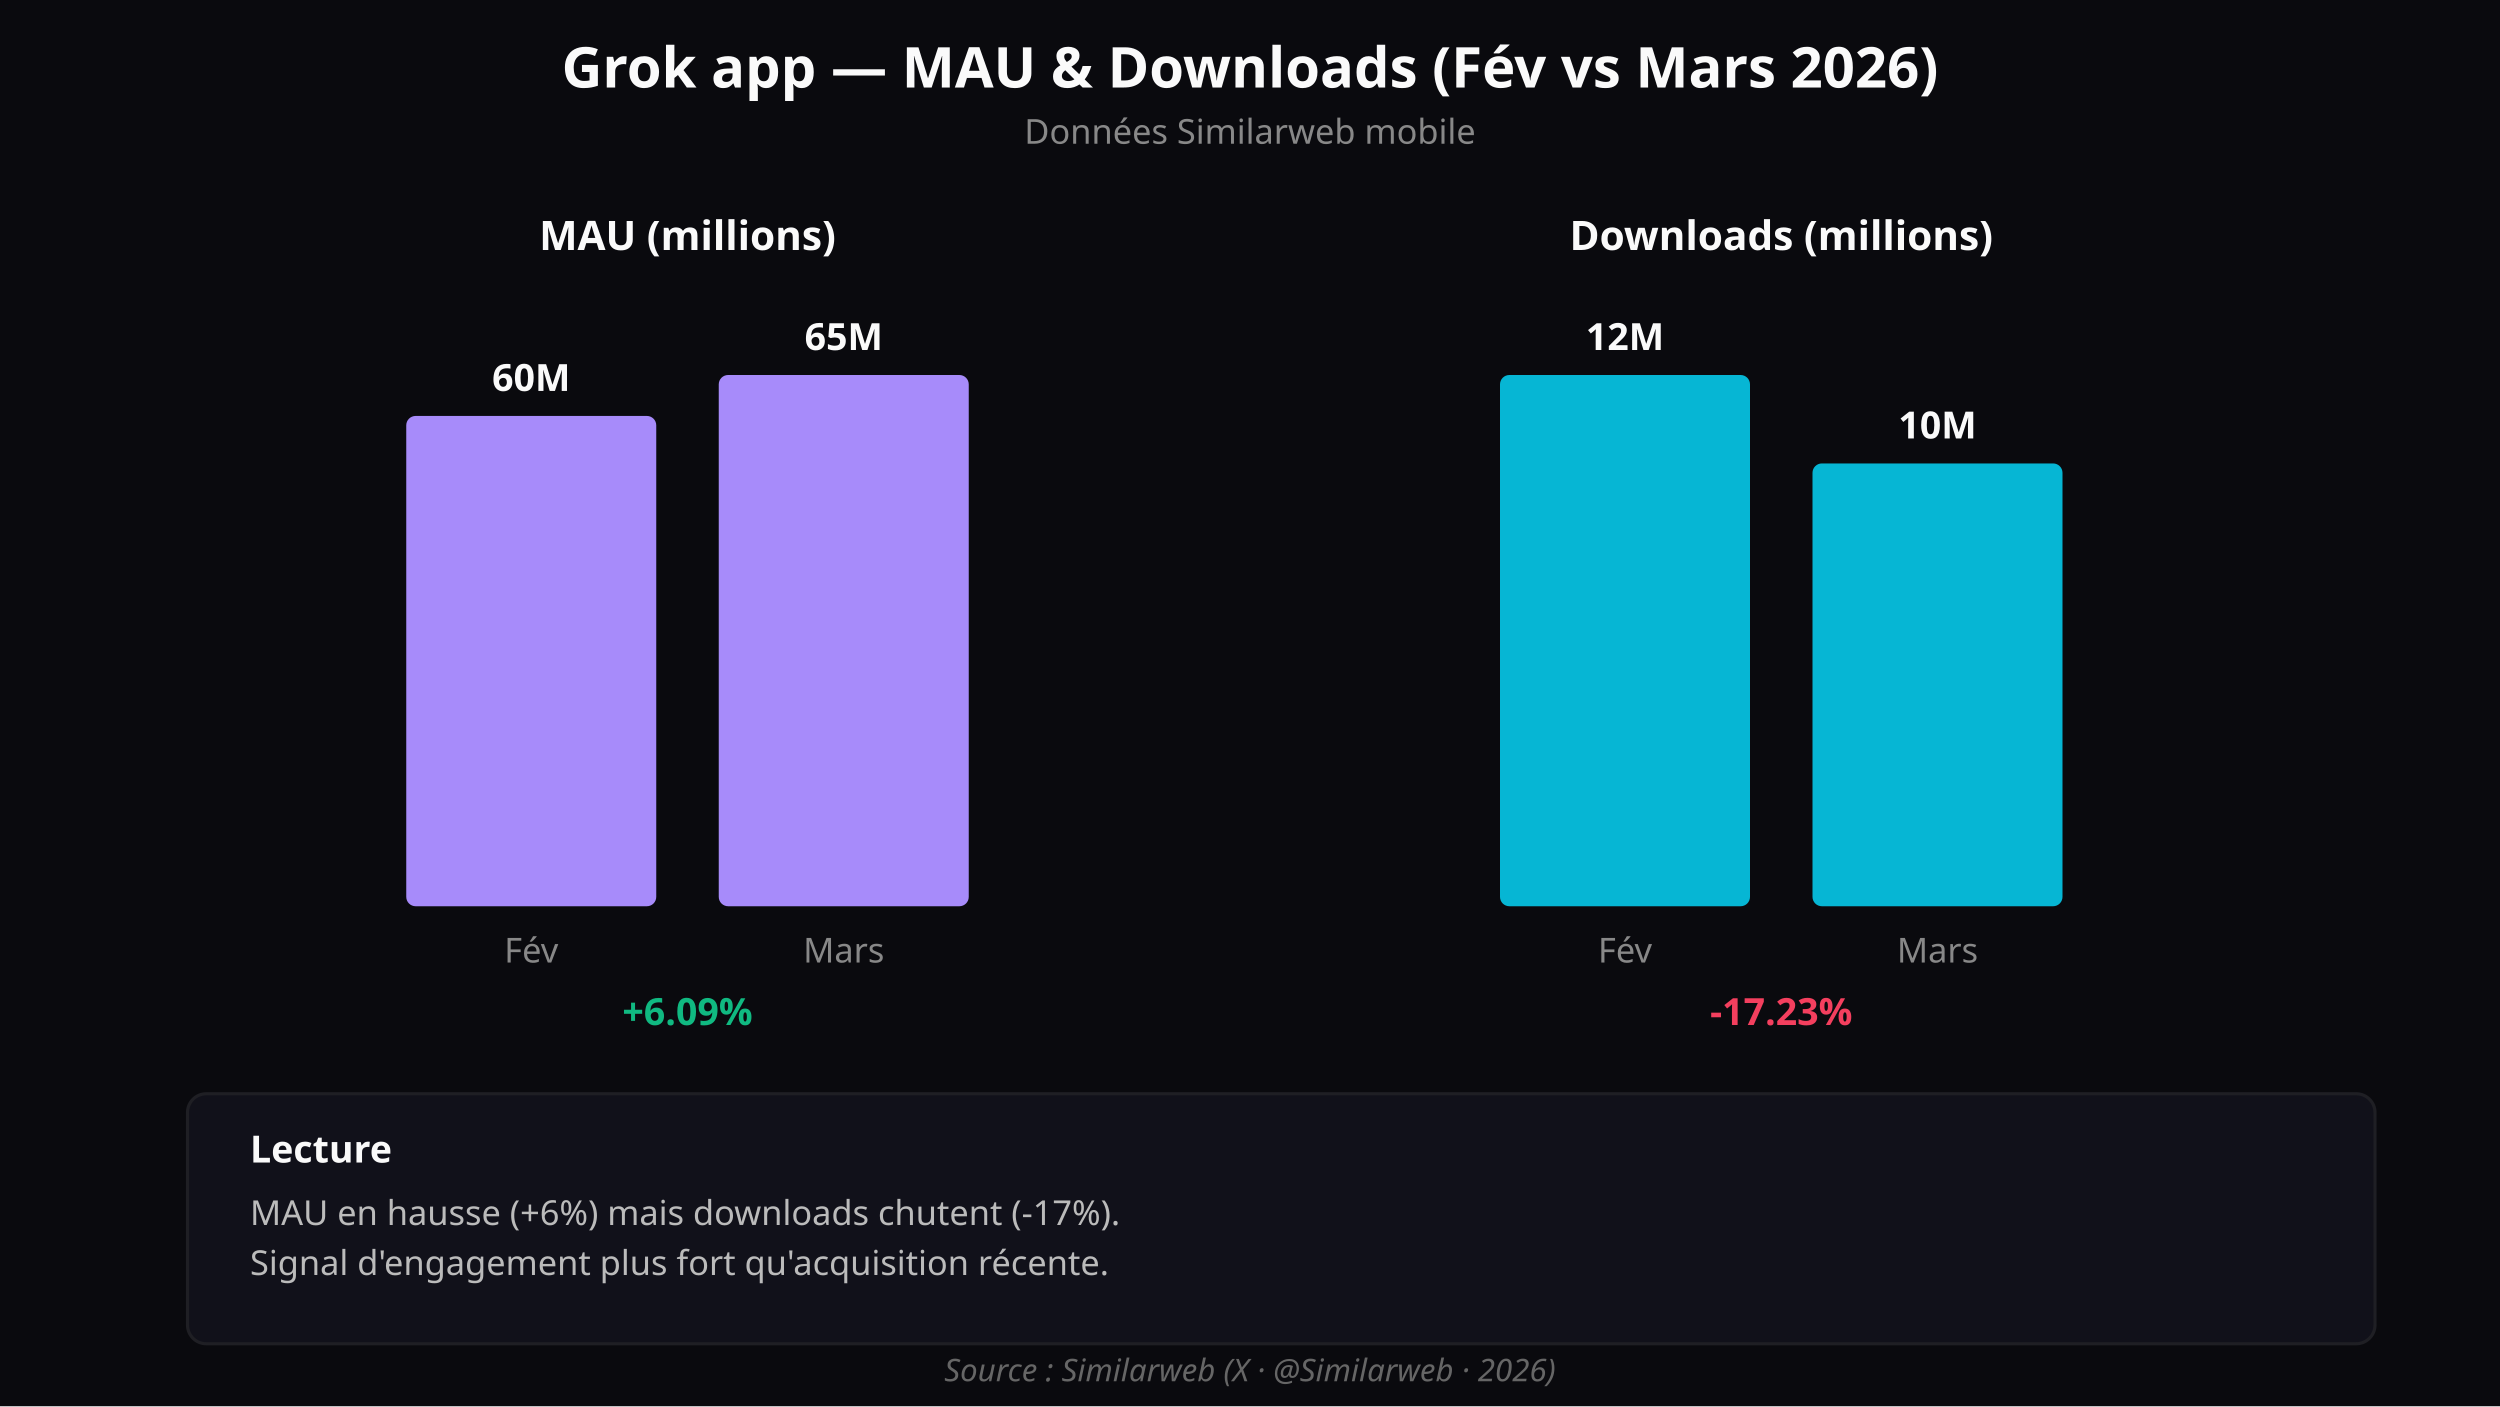
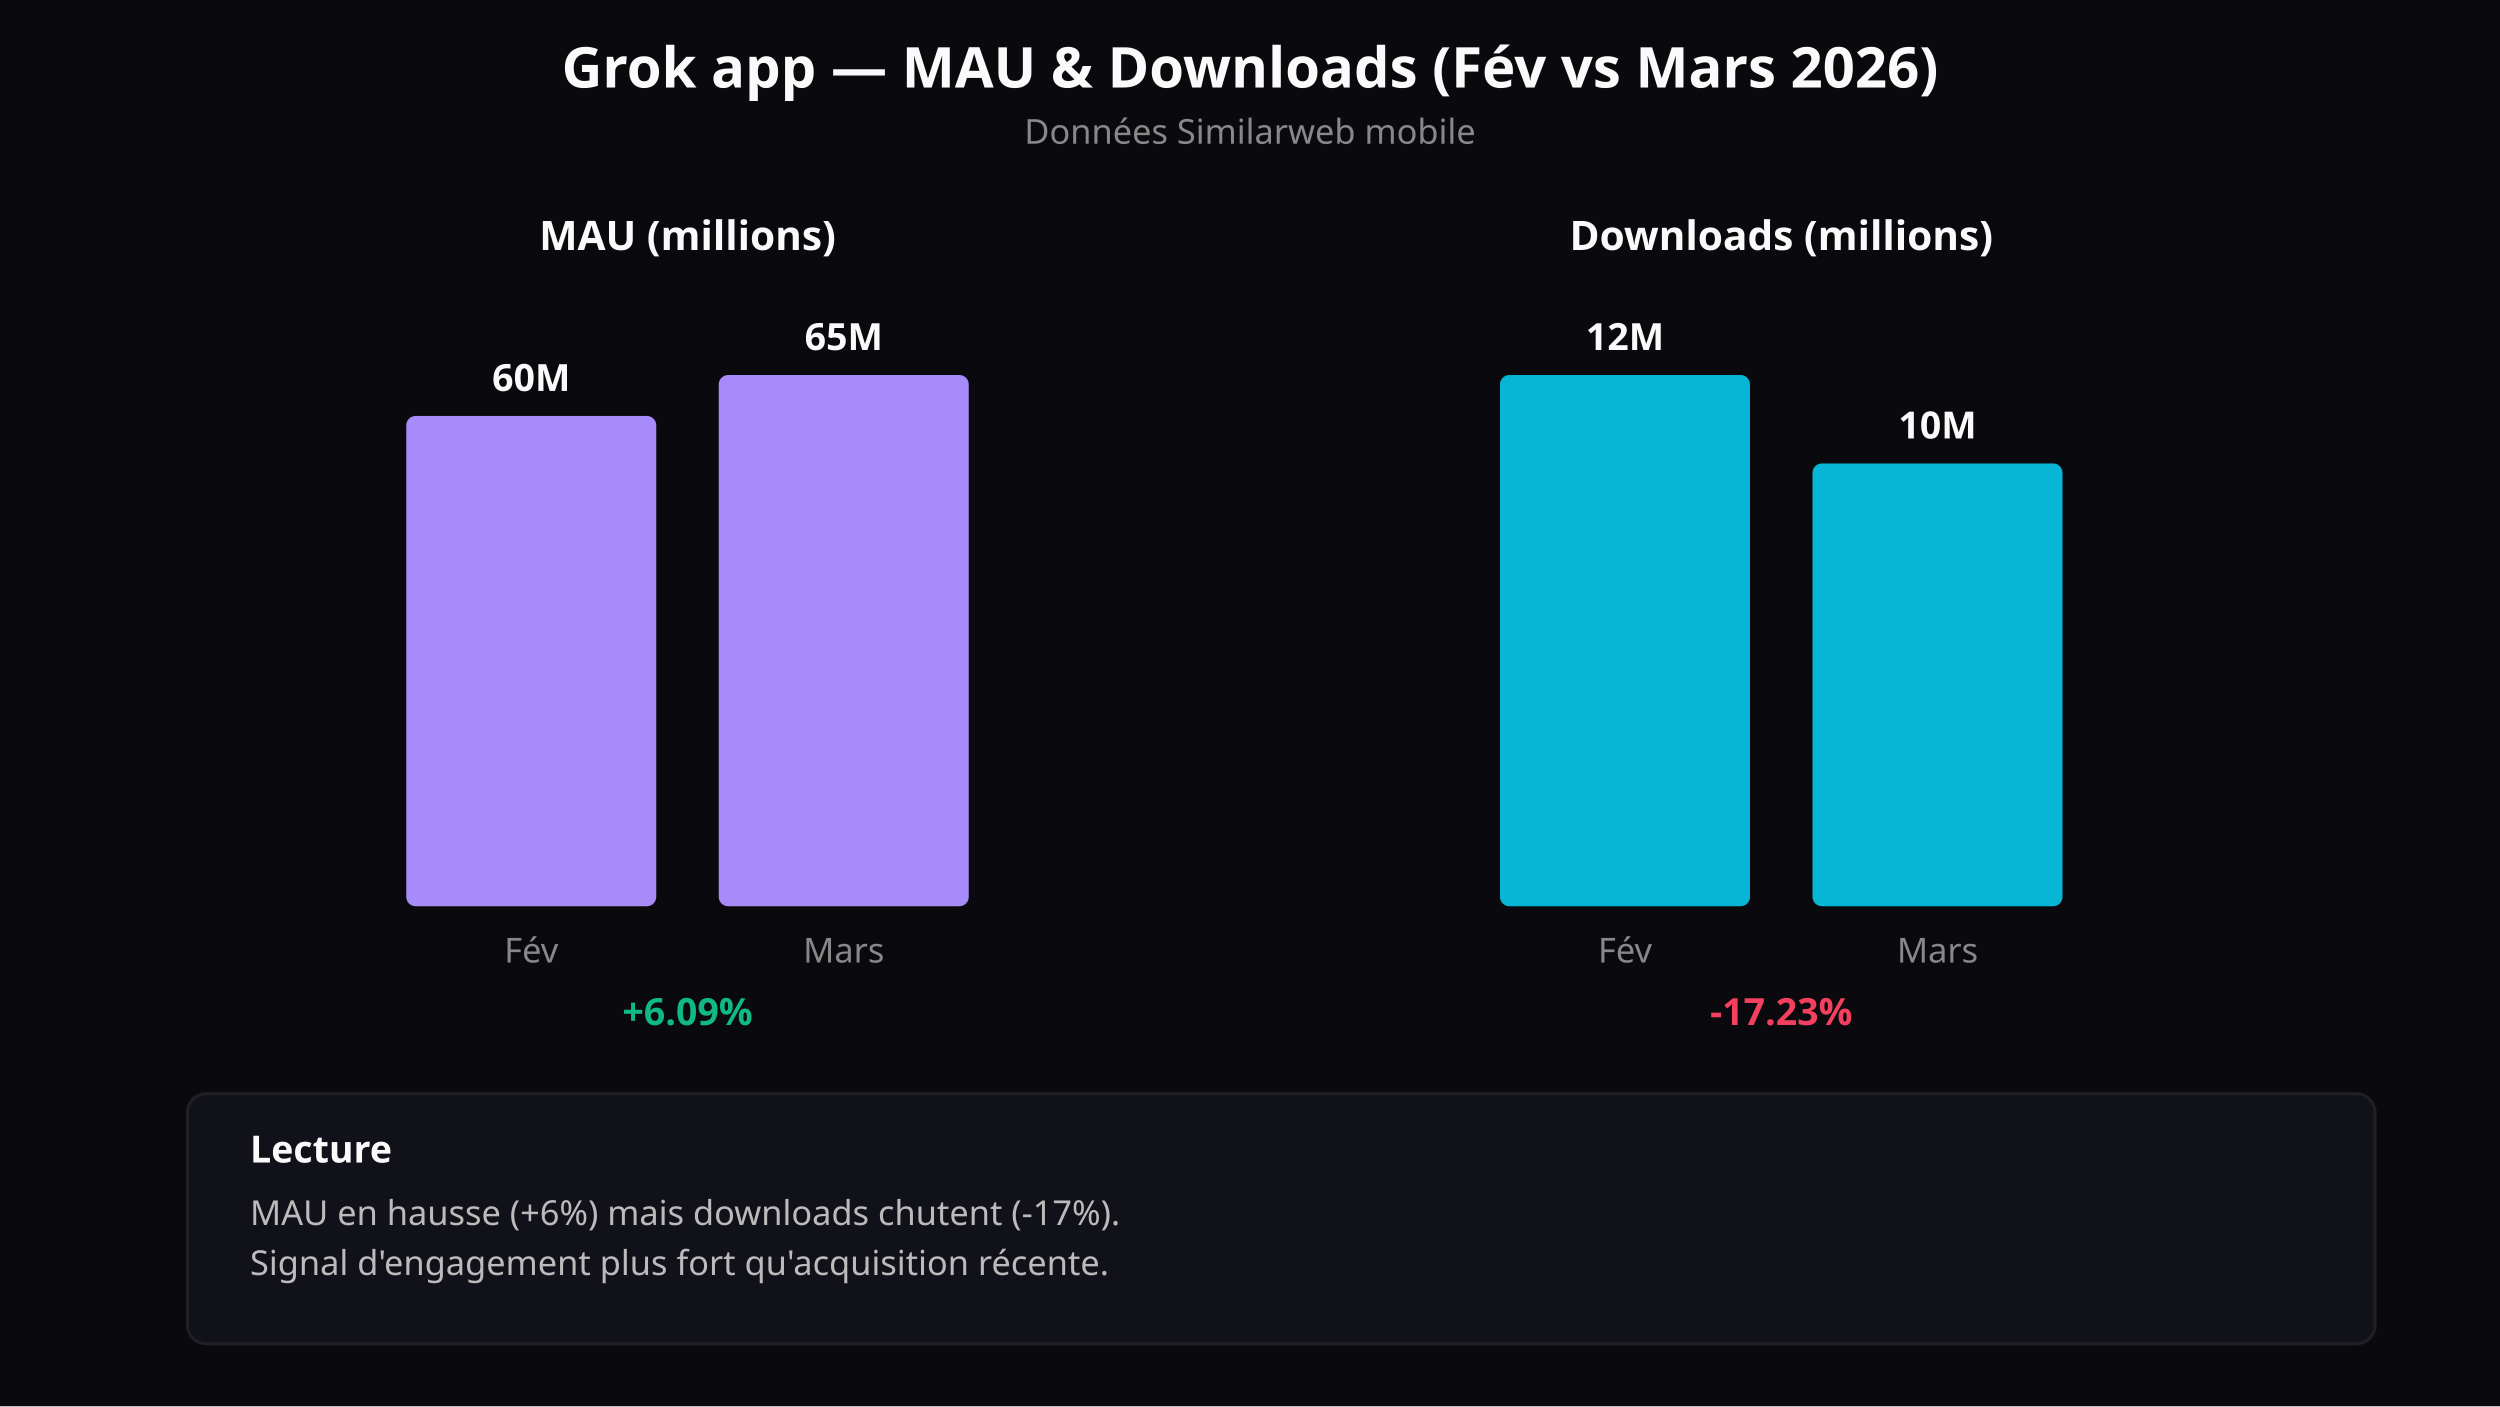
<svg xmlns="http://www.w3.org/2000/svg" viewBox="0 0 800 450" font-family="ui-sans-serif, system-ui">
  <rect width="800" height="450" fill="#0a0a0e" />
  <text x="400" y="28" text-anchor="middle" fill="#fafafa" font-size="18" font-weight="bold">Grok app — MAU &amp; Downloads (Fév vs Mars 2026)</text>
  <text x="400" y="46" text-anchor="middle" fill="#888" font-size="11">Données Similarweb mobile</text>
  <rect x="130" y="133.1" width="80" height="156.9" fill="#a78bfa" rx="3" />
  <text x="170.0" y="125.1" text-anchor="middle" fill="#fafafa" font-size="12" font-weight="600" font-family="ui-monospace">60M</text>
  <text x="170.0" y="308" text-anchor="middle" fill="#888" font-size="11">Fév</text>
  <rect x="230" y="120.0" width="80" height="170.0" fill="#a78bfa" rx="3" />
  <text x="270.0" y="112.0" text-anchor="middle" fill="#fafafa" font-size="12" font-weight="600" font-family="ui-monospace">65M</text>
  <text x="270.0" y="308" text-anchor="middle" fill="#888" font-size="11">Mars</text>
  <text x="220" y="80" text-anchor="middle" fill="#fafafa" font-size="13" font-weight="bold">MAU (millions)</text>
  <text x="220" y="328" text-anchor="middle" fill="#10b981" font-size="12" font-weight="600">+6.09%</text>
  <rect x="480" y="120.0" width="80" height="170.0" fill="#06b6d4" rx="3" />
  <text x="520.0" y="112.0" text-anchor="middle" fill="#fafafa" font-size="12" font-weight="600" font-family="ui-monospace">12M</text>
  <text x="520.0" y="308" text-anchor="middle" fill="#888" font-size="11">Fév</text>
  <rect x="580" y="148.3" width="80" height="141.7" fill="#06b6d4" rx="3" />
  <text x="620.0" y="140.3" text-anchor="middle" fill="#fafafa" font-size="12" font-weight="600" font-family="ui-monospace">10M</text>
  <text x="620.0" y="308" text-anchor="middle" fill="#888" font-size="11">Mars</text>
  <text x="570" y="80" text-anchor="middle" fill="#fafafa" font-size="13" font-weight="bold">Downloads (millions)</text>
  <text x="570" y="328" text-anchor="middle" fill="#f43f5e" font-size="12" font-weight="600">-17.23%</text>
  <g transform="translate(0,350)">
    <rect x="60" y="0" width="700" height="80" fill="#11111a" rx="6" stroke="#1f1f24" />
    <text x="80" y="22" fill="#fafafa" font-size="12" font-weight="600">Lecture</text>
    <text x="80" y="42" fill="#bbb" font-size="11">MAU en hausse (+6%) mais downloads chutent (-17%).</text>
    <text x="80" y="58" fill="#bbb" font-size="11">Signal d'engagement plus fort qu'acquisition récente.</text>
  </g>
-   <text x="400" y="442" text-anchor="middle" fill="#666" font-size="10" font-style="italic">Source : Similarweb (X · @Similarweb · 2026)</text>
</svg>
